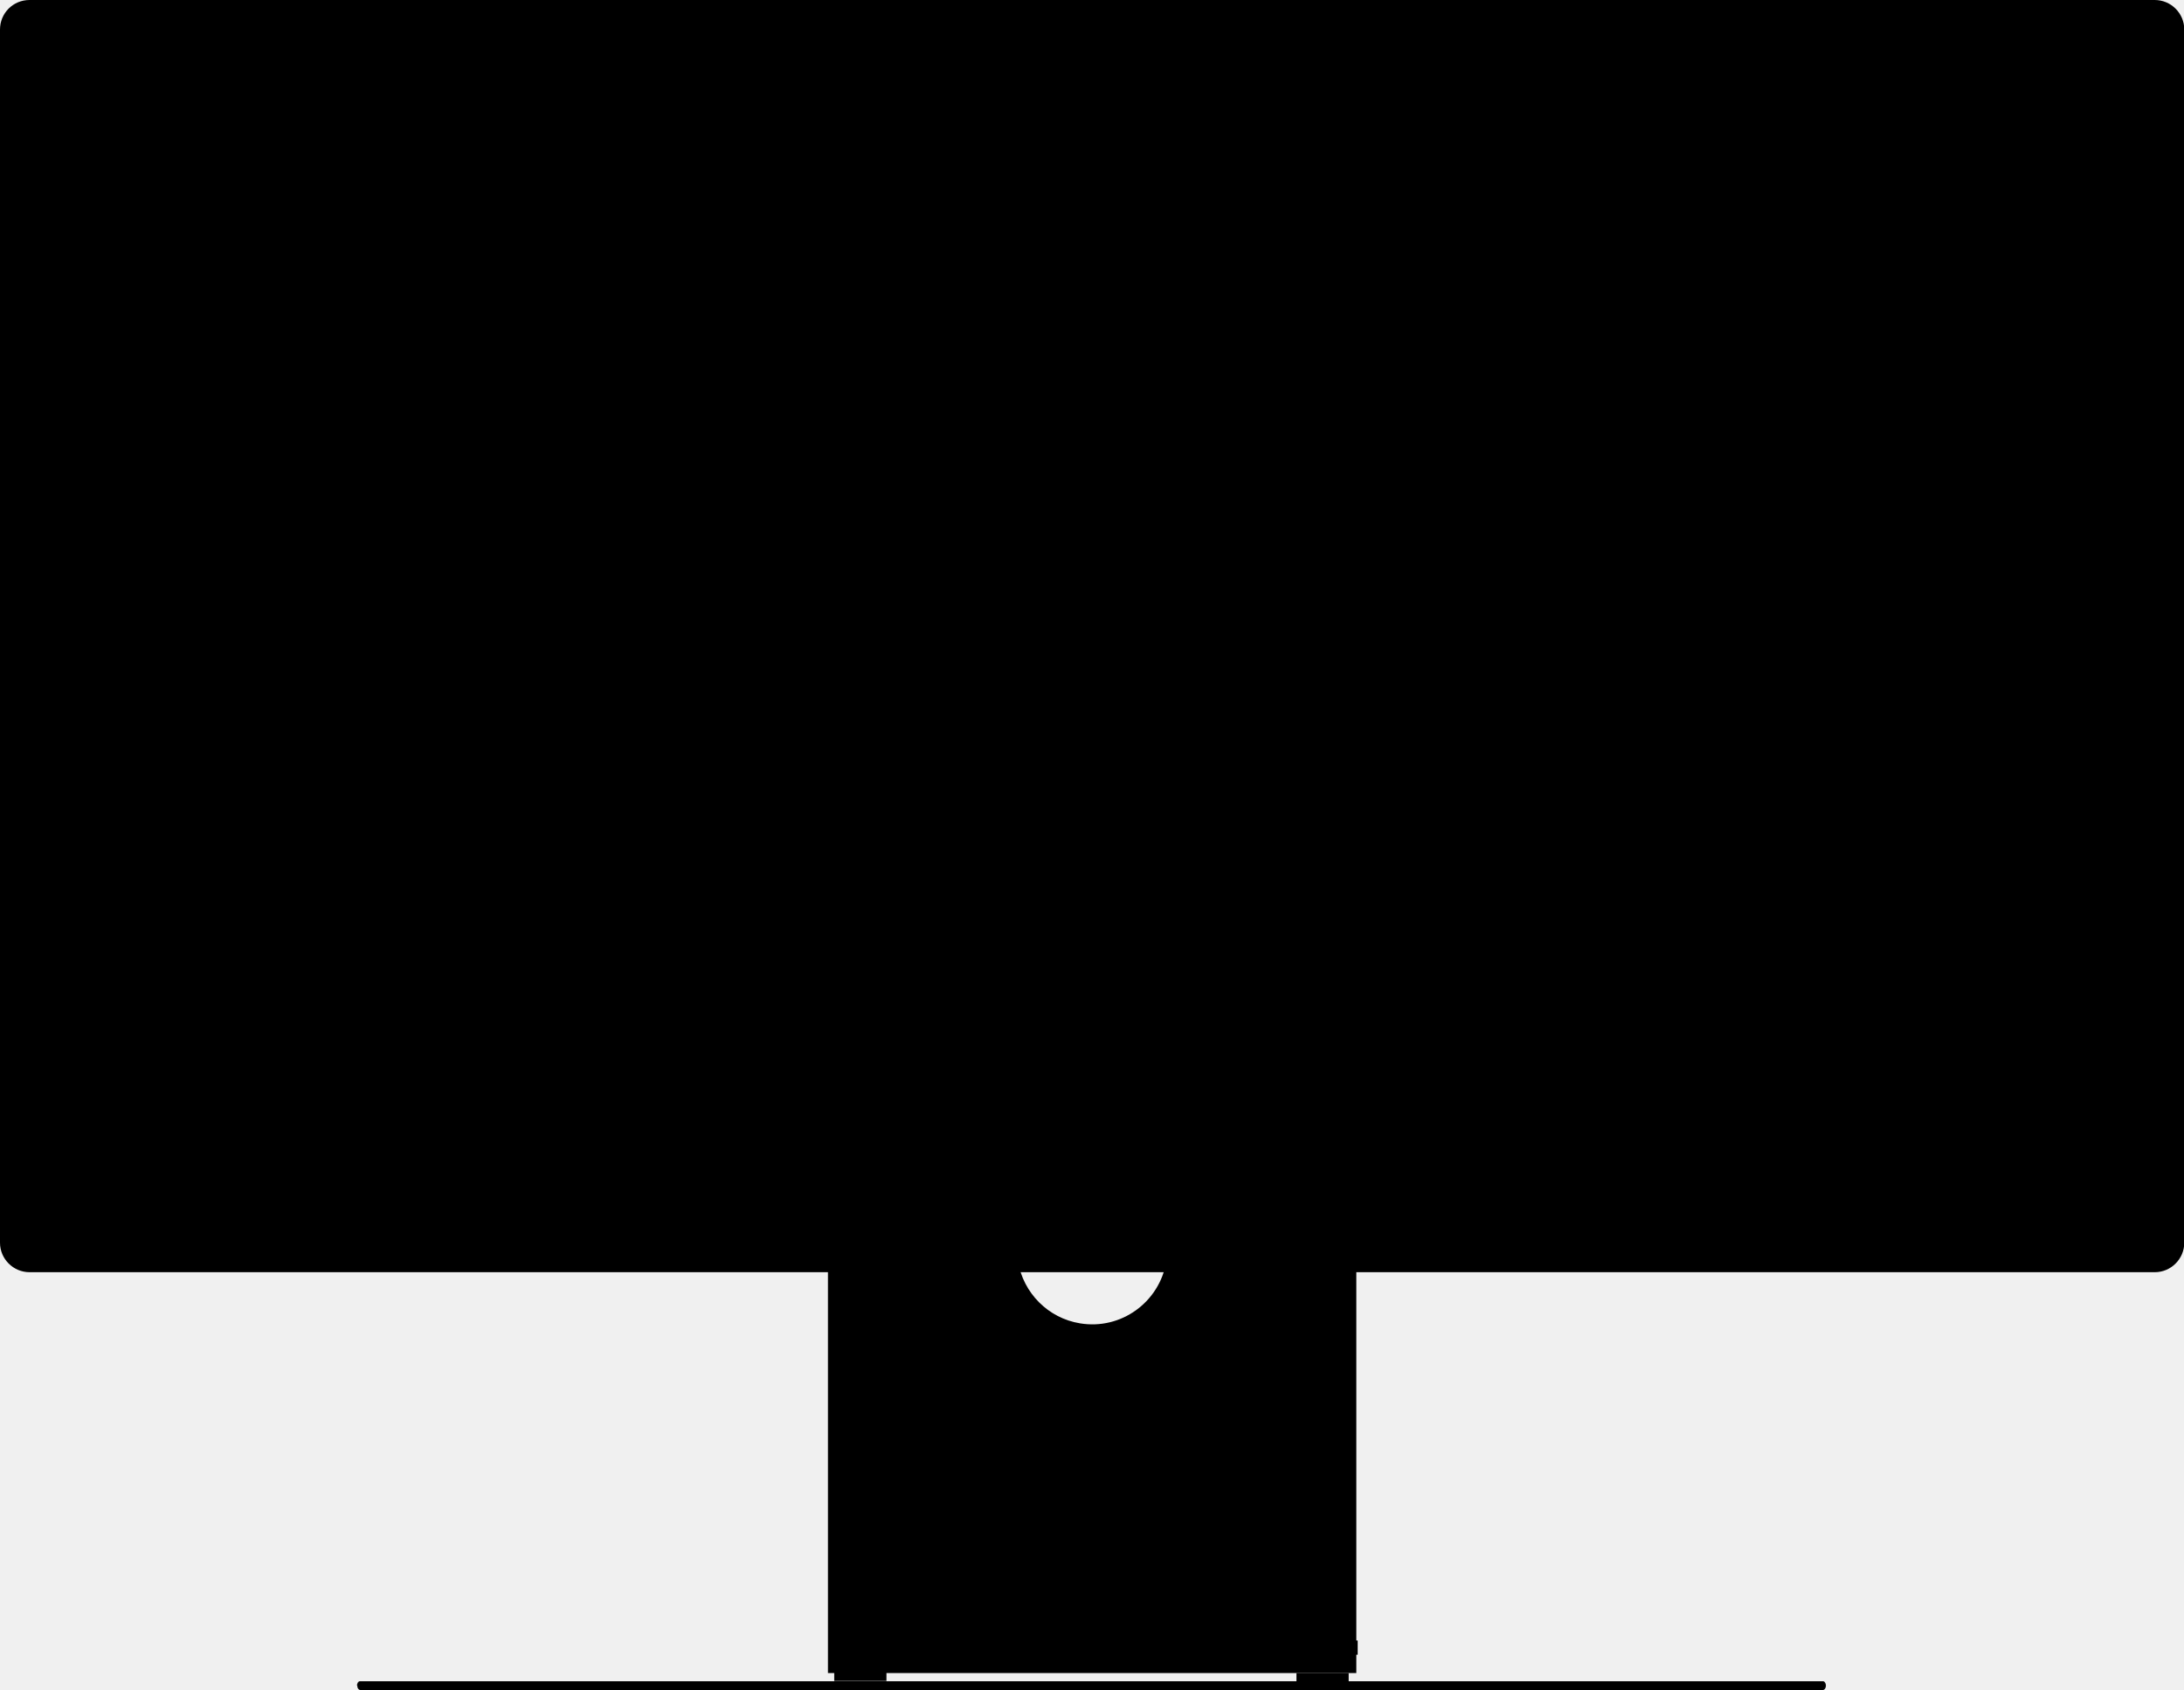
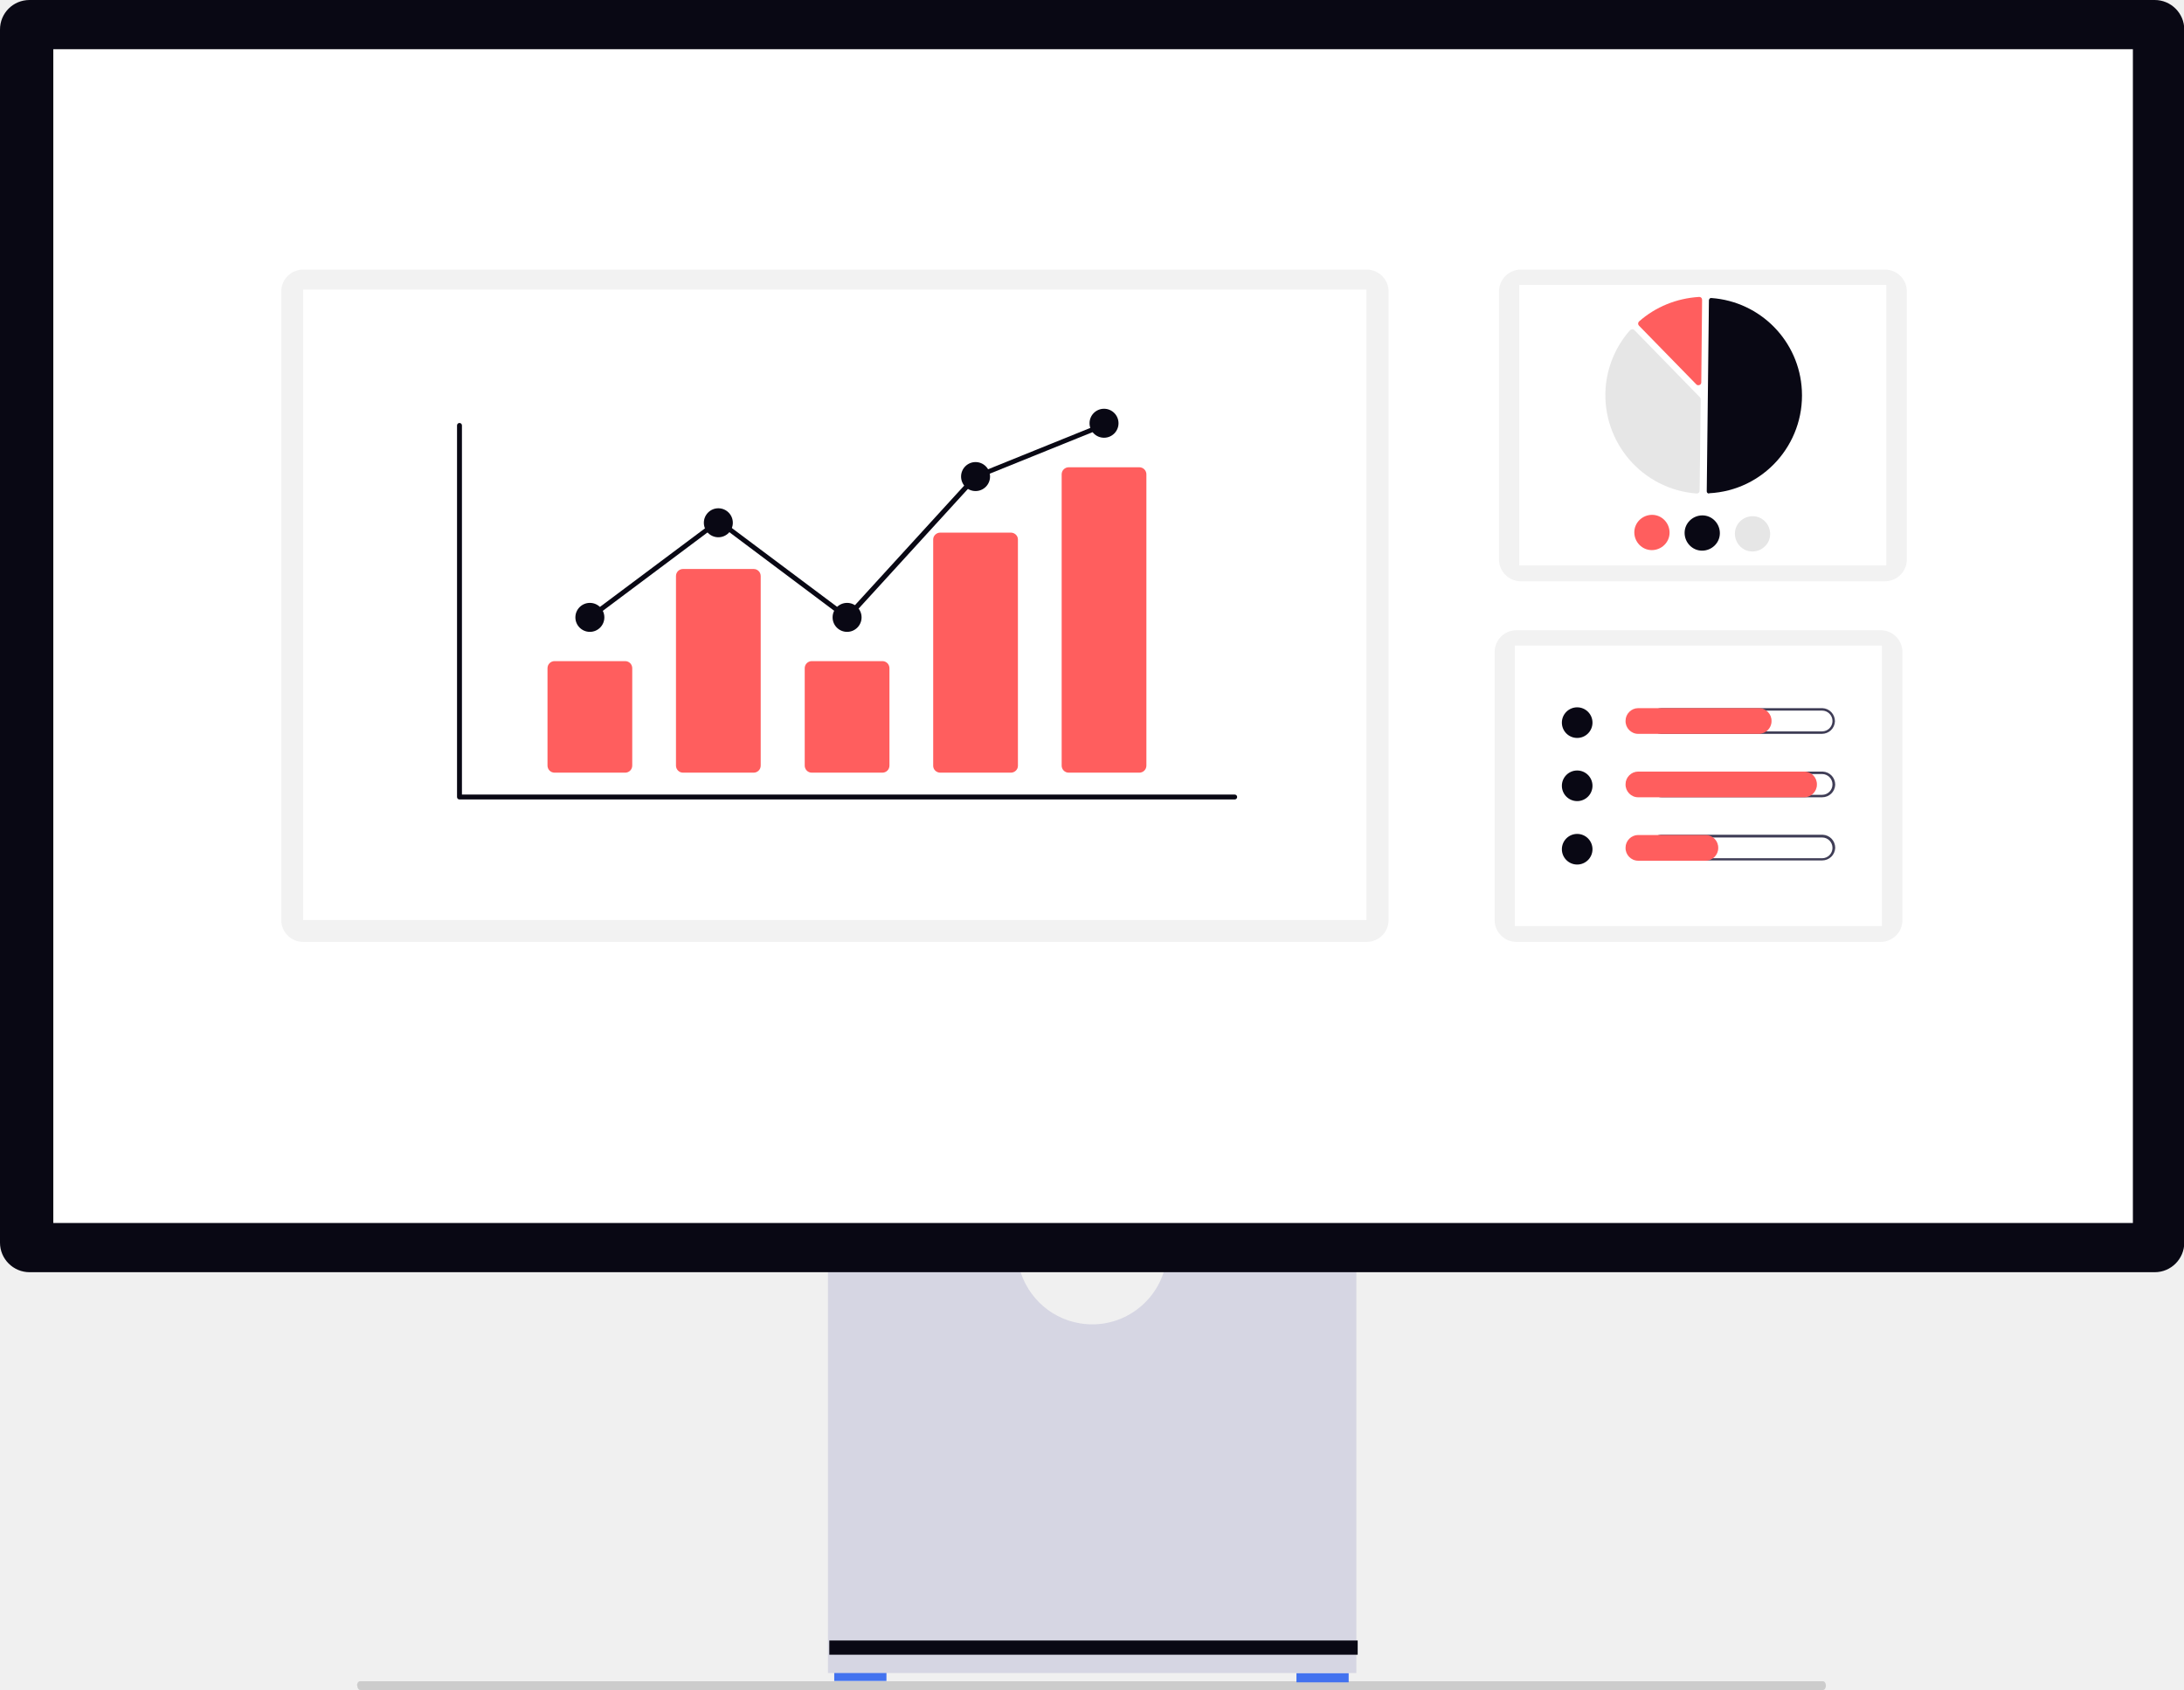
<svg xmlns="http://www.w3.org/2000/svg" id="Layer_1" version="1.1" viewBox="0 0 799 618.1">
  <defs>
-     
+     <style>
+       .st0 {
+         fill: #d6d6e3;
+       }
+ 
+       .st1 {
+         fill: #fff;
+       }
+ 
+       .st2 {
+         fill: #090814;
+       }
+ 
+       .st3 {
+         fill: #3f3d56;
+       }
+ 
+       .st4 {
+         fill: #f2f2f2;
+       }
+ 
+       .st5 {
+         fill: #4272ef;
+       }
+ 
+       .st6 {
+         fill: #ccc;
+       }
+ 
+       .st7 {
+         fill: #ff5e5e;
+       }
+ 
+       .st8 {
+         fill: #e6e6e6;
+       }
+     </style>
  </defs>
  <g id="Group_212">
    <path id="Path_782-2976" class="st6" d="M130.7,616.5c0,.9.5,1.6,1.1,1.6h535.1c.6,0,1.1-.7,1.1-1.6s-.5-1.6-1.1-1.6H131.7c-.6,0-1.1.7-1.1,1.6Z" />
    <rect id="Rectangle_253" class="st5" x="305.2" y="611.4" width="19.1" height="3.4" />
    <rect id="Rectangle_254" class="st5" x="474.3" y="611.9" width="19.1" height="3.4" />
    <path id="Path_783-2977" class="st0" d="M426.7,461.3c-2.5,15-16.6,25.2-31.6,22.7-11.6-1.9-20.7-11-22.7-22.7h-69.5v150.6h193.3v-150.6h-69.5Z" />
    <rect id="Rectangle_255" class="st2" x="303.4" y="600" width="193.3" height="5.2" />
    <path id="Path_784-2978" class="st2" d="M788.3,465.3H10.8c-5.9,0-10.8-4.8-10.8-10.8V10.8C0,4.8,4.8,0,10.8,0h777.5c5.9,0,10.8,4.8,10.8,10.8v443.7c0,5.9-4.8,10.8-10.8,10.8Z" />
    <rect id="Rectangle_256" class="st1" x="19.5" y="18" width="760.8" height="429.3" />
    <g id="Group_209">
      <rect id="Rectangle_774" class="st4" x="548.4" y="98.6" width="149.2" height="114" rx="8" ry="8" />
      <rect id="Rectangle_775" class="st1" x="555.8" y="104.2" width="134.3" height="102.6" />
      <path id="Path_3446-2979" class="st2" d="M625.3,180.4h0c19.8-1,34.9-17.9,33.9-37.6-.9-18-15.1-32.5-33.1-33.8-.2,0-.5,0-.6.2-.2.2-.3.4-.3.6l-.8,69.9c0,.5.4.8.8.8h0Z" />
      <path id="Path_3447-2980" class="st8" d="M597.2,120.4c.3,0,.5.1.7.3l24,24.6c.2.2.3.5.3.7l-.4,33.4c0,.3-.1.6-.3.8-.2.2-.5.3-.8.3-19.9-1.5-34.7-18.8-33.3-38.6.6-7.8,3.7-15.2,8.9-21.1.2-.2.5-.3.8-.4h0Z" />
      <path id="Path_3448-2981" class="st7" d="M621.7,108.6c.3,0,.5.1.7.3.2.2.3.5.3.8l-.3,30.2c0,.6-.5,1-1.1,1-.3,0-.5-.1-.7-.3l-21-21.5c-.4-.4-.4-1.1,0-1.5,0,0,0,0,0,0,6.1-5.4,13.8-8.5,22-9h0Z" />
      <path id="Path_3449-2982" class="st7" d="M610.8,194.8c0,3.6-3,6.4-6.5,6.4-3.6,0-6.4-3-6.4-6.5,0-3.6,3-6.4,6.5-6.4h0c3.6,0,6.4,3,6.4,6.5Z" />
      <path id="Path_3450-2983" class="st2" d="M629.2,195c0,3.6-3,6.4-6.5,6.4-3.6,0-6.4-3-6.4-6.5,0-3.6,3-6.4,6.5-6.4h0c3.6,0,6.4,3,6.4,6.5Z" />
      <path id="Path_3451-2984" class="st8" d="M647.6,195.3c0,3.6-3,6.4-6.5,6.4-3.6,0-6.4-3-6.4-6.5,0-3.6,3-6.4,6.5-6.4h0c3.6,0,6.4,3,6.4,6.5Z" />
      <rect id="Rectangle_776" class="st4" x="546.8" y="230.5" width="149.2" height="114" rx="8" ry="8" />
      <rect id="Rectangle_777" class="st1" x="554.2" y="236.1" width="134.3" height="102.6" />
      <circle id="Ellipse_536" class="st2" cx="577" cy="264.3" r="5.6" />
      <path id="Path_3452-2985" class="st3" d="M666.6,259.9c2.1,0,3.8,1.7,3.8,3.8s-1.7,3.8-3.8,3.8h-58.7c-2.1,0-3.8-1.7-3.8-3.8s1.7-3.8,3.8-3.8h58.7M666.6,259h-58.7c-2.6,0-4.7,2-4.8,4.6,0,2.6,2,4.7,4.6,4.8,0,0,0,0,.1,0h58.7c2.6,0,4.7-2,4.8-4.6,0-2.6-2-4.7-4.6-4.8,0,0,0,0-.1,0Z" />
      <path id="Path_3453-2986" class="st7" d="M643.5,268.4h-44.2c-2.6,0-4.7-2.2-4.6-4.8,0-2.5,2.1-4.6,4.6-4.6h44.2c2.6,0,4.7,2.2,4.6,4.8,0,2.5-2.1,4.6-4.6,4.6Z" />
      <circle id="Ellipse_537" class="st2" cx="577" cy="287.4" r="5.6" />
      <path id="Path_3454-2987" class="st3" d="M666.6,283.1c2.1,0,3.8,1.7,3.8,3.8s-1.7,3.8-3.8,3.8h-58.7c-2.1,0-3.8-1.7-3.8-3.8s1.7-3.8,3.8-3.8h58.7M666.6,282.2h-58.7c-2.6,0-4.7,2.2-4.6,4.8,0,2.5,2.1,4.6,4.6,4.6h58.7c2.6,0,4.7-2,4.8-4.6,0-2.6-2-4.7-4.6-4.8,0,0,0,0-.1,0Z" />
      <path id="Path_3455-2988" class="st7" d="M660.1,291.6h-60.8c-2.6,0-4.7-2.2-4.6-4.8,0-2.5,2.1-4.6,4.6-4.6h60.8c2.6,0,4.7,2.2,4.6,4.8,0,2.5-2.1,4.6-4.6,4.6h0Z" />
      <circle id="Ellipse_538" class="st2" cx="577" cy="310.6" r="5.6" />
      <path id="Path_3456-2989" class="st3" d="M666.6,306.3c2.1,0,3.8,1.7,3.8,3.8s-1.7,3.8-3.8,3.8h-58.7c-2.1,0-3.8-1.7-3.8-3.8s1.7-3.8,3.8-3.8h58.7M666.6,305.3h-58.7c-2.6,0-4.7,2.2-4.6,4.8,0,2.5,2.1,4.6,4.6,4.6h58.7c2.6,0,4.7-2,4.8-4.6,0-2.6-2-4.7-4.6-4.8,0,0,0,0-.1,0Z" />
      <path id="Path_3457-2990" class="st7" d="M624,314.8h-24.7c-2.6,0-4.7-2.2-4.6-4.8,0-2.5,2.1-4.6,4.6-4.6h24.7c2.6,0,4.7,2.2,4.6,4.8,0,2.5-2.1,4.6-4.6,4.6h0Z" />
      <rect id="Rectangle_778" class="st4" x="102.9" y="98.6" width="405.1" height="245.9" rx="8" ry="8" />
      <rect id="Rectangle_779" class="st1" x="110.9" y="105.9" width="389" height="230.6" />
      <path id="Path_3458-2991" class="st2" d="M451.7,292.4H168.1c-.5,0-.9-.4-.9-.9v-135.9c0-.5.4-.9.9-.9s.9.4.9.9v135h282.7c.5,0,.9.4.9.9s-.4.9-.9.9h0Z" />
      <path id="Path_3459-2992" class="st7" d="M228.7,282.6h-25.8c-1.5,0-2.6-1.2-2.6-2.6v-35.6c0-1.5,1.2-2.6,2.6-2.6h25.8c1.5,0,2.6,1.2,2.6,2.6v35.6c0,1.5-1.2,2.6-2.6,2.6Z" />
      <path id="Path_3460-2993" class="st7" d="M275.7,282.6h-25.8c-1.5,0-2.6-1.2-2.6-2.6v-69.3c0-1.5,1.2-2.6,2.6-2.6h25.8c1.5,0,2.6,1.2,2.6,2.6v69.3c0,1.5-1.2,2.6-2.6,2.6Z" />
      <path id="Path_3461-2994" class="st7" d="M322.8,282.6h-25.8c-1.5,0-2.6-1.2-2.6-2.6v-35.6c0-1.5,1.2-2.6,2.6-2.6h25.8c1.5,0,2.6,1.2,2.6,2.6v35.6c0,1.5-1.2,2.6-2.6,2.6h0Z" />
      <path id="Path_3462-2995" class="st7" d="M369.8,282.6h-25.8c-1.4,0-2.6-1.1-2.6-2.5v-82.8c0-1.4,1.2-2.5,2.6-2.5h25.8c1.4,0,2.6,1.1,2.6,2.5v82.8c0,1.4-1.2,2.5-2.6,2.5h0Z" />
      <path id="Path_3463-2996" class="st7" d="M416.8,282.6h-25.8c-1.5,0-2.6-1.2-2.6-2.6v-106.5c0-1.5,1.2-2.6,2.6-2.6h25.8c1.5,0,2.6,1.2,2.6,2.6v106.5c0,1.5-1.2,2.6-2.6,2.6Z" />
      <circle id="Ellipse_539" class="st2" cx="215.8" cy="225.8" r="5.3" />
      <circle id="Ellipse_540" class="st2" cx="262.8" cy="191.2" r="5.3" />
      <circle id="Ellipse_541" class="st2" cx="309.9" cy="225.8" r="5.3" />
      <circle id="Ellipse_542" class="st2" cx="356.9" cy="174.3" r="5.3" />
      <circle id="Ellipse_543" class="st2" cx="403.9" cy="154.8" r="5.3" />
      <path id="Path_3464-2997" class="st2" d="M310,227l-47.1-35.3-46.5,34.8-1.1-1.4,47.6-35.6,46.9,35.1,46.6-51h.2c0,0,47-19,47-19l.7,1.6-46.8,18.9-47.4,51.9Z" />
    </g>
  </g>
</svg>
